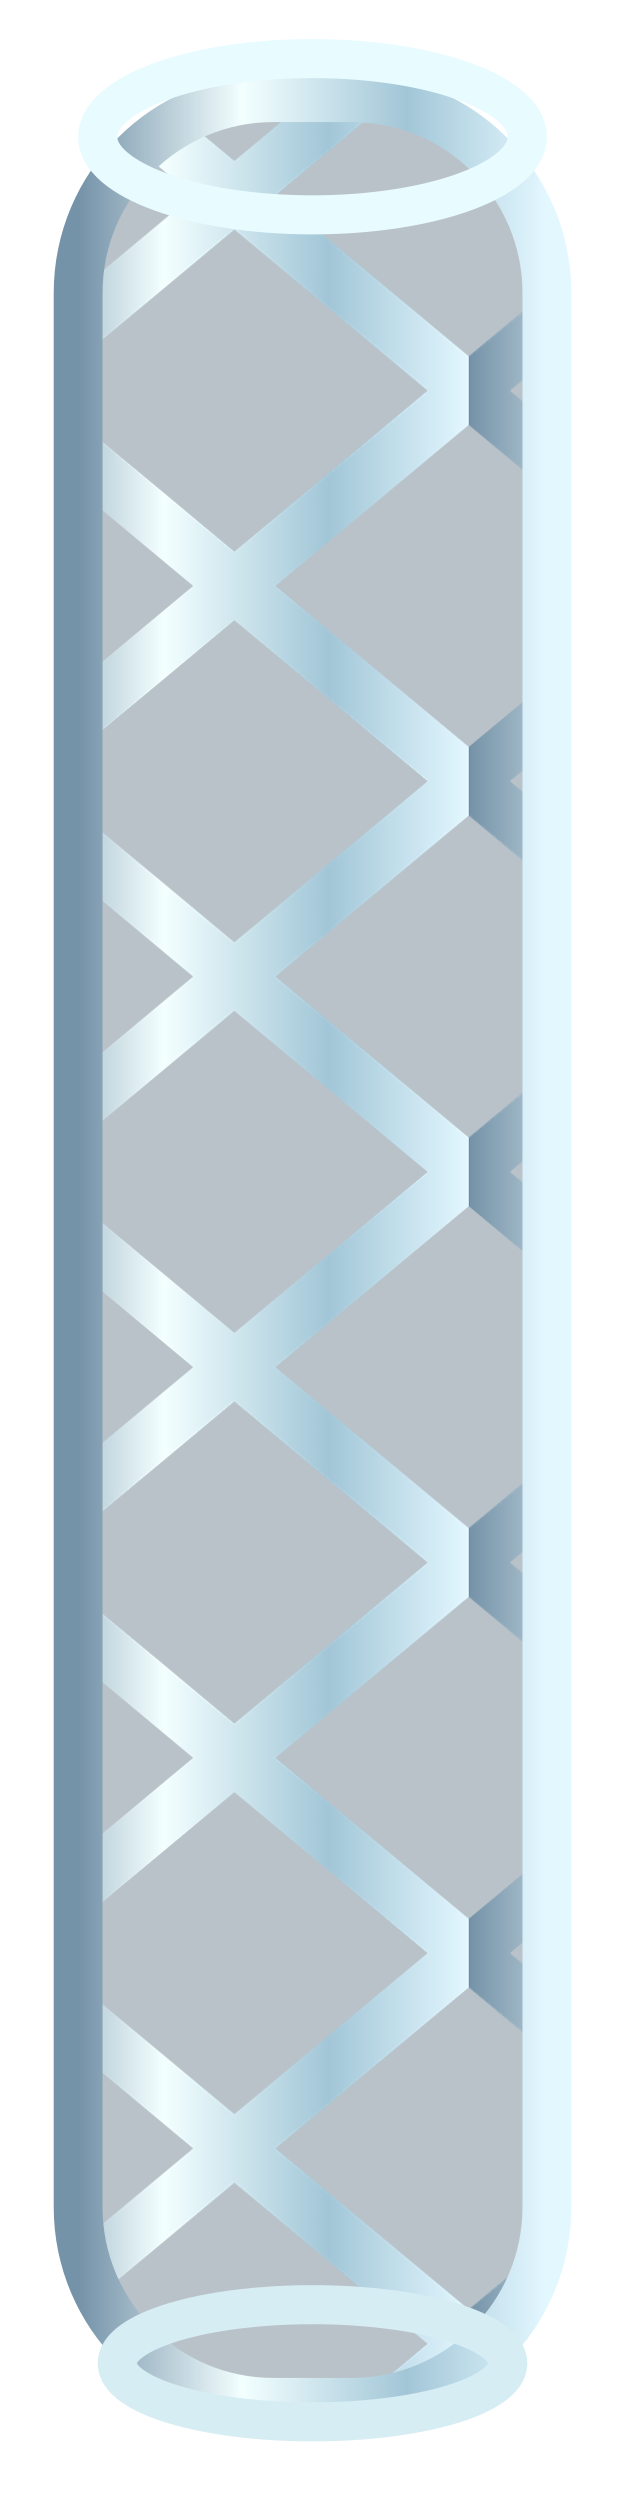
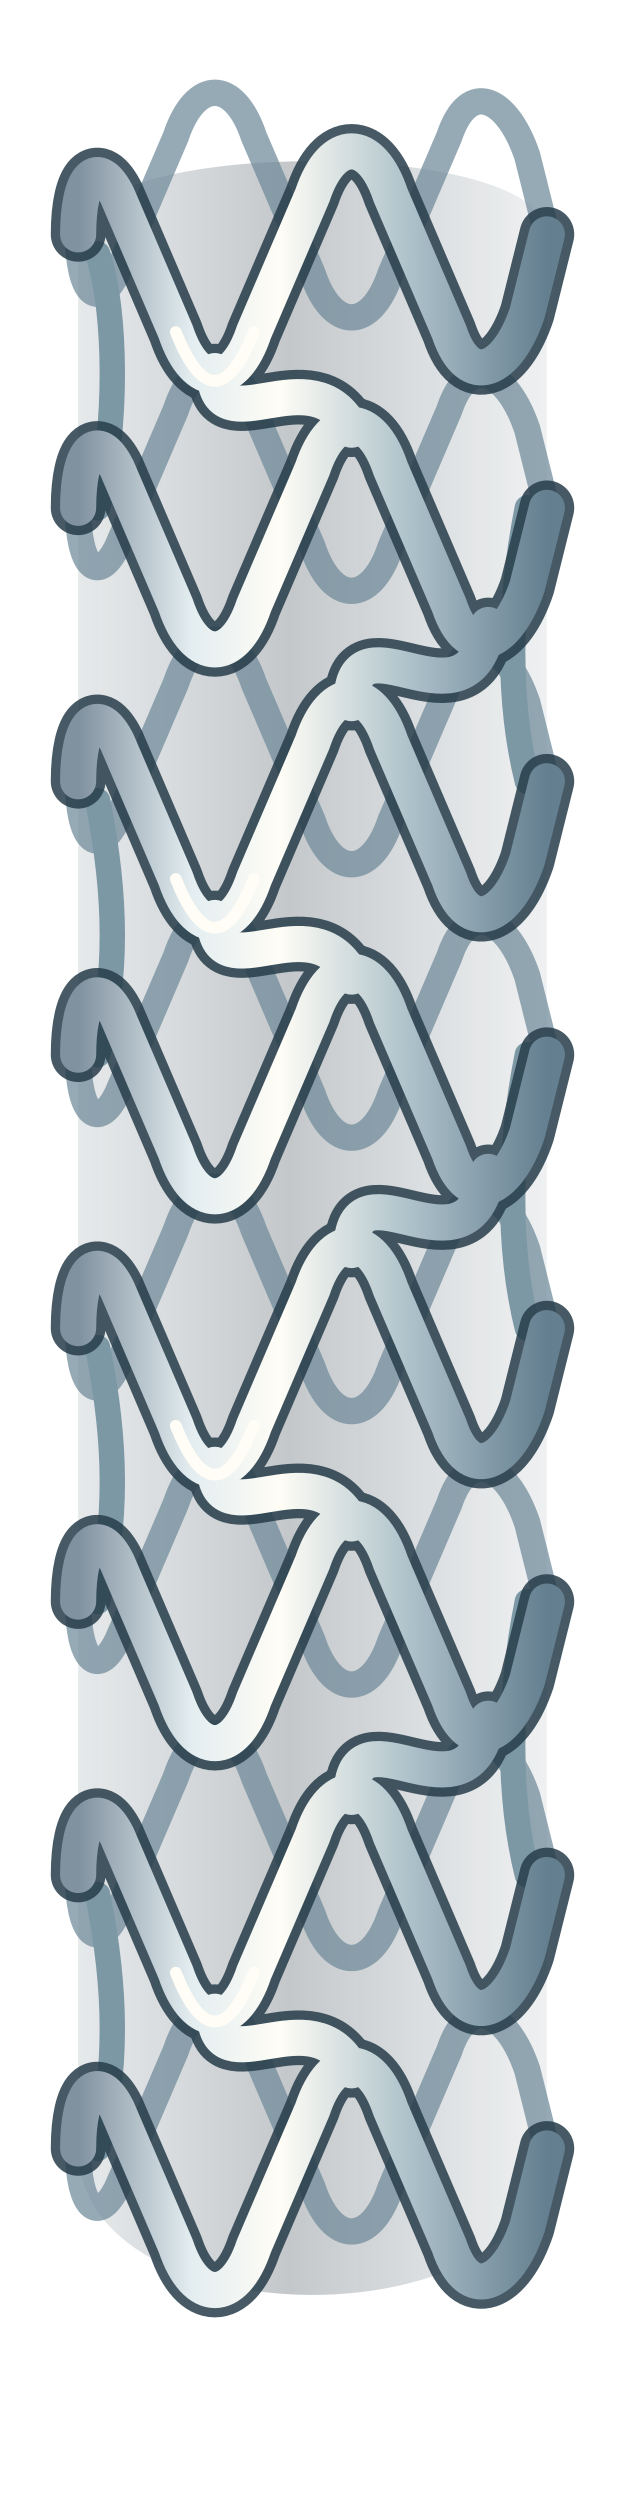
- <svg xmlns="http://www.w3.org/2000/svg" width="32" height="128" viewBox="0 0 32 128" role="img" aria-labelledby="stent-title">
+ <svg xmlns="http://www.w3.org/2000/svg" width="32" height="128" viewBox="0 0 32 128" role="img" aria-labelledby="stent-title stent-desc">
  <defs>
-     <linearGradient id="stent-metal">
-       <stop stop-color="#7492a8" />
-       <stop offset=".35" stop-color="#f3ffff" />
-       <stop offset=".7" stop-color="#a2c6d7" />
-       <stop offset="1" stop-color="#e3f7ff" />
+     <linearGradient id="stent-metal" x1="4" y1="0" x2="28" y2="0" gradientUnits="userSpaceOnUse">
+       <stop stop-color="#80919f" />
+       <stop offset=".24" stop-color="#e3edf0" />
+       <stop offset=".43" stop-color="#fffdf6" />
+       <stop offset=".7" stop-color="#afc3cb" />
+       <stop offset="1" stop-color="#647f90" />
    </linearGradient>
-     <clipPath id="stent-cylinder">
-       <rect x="4" y="5" width="24" height="118" rx="10" />
-     </clipPath>
-     <pattern id="stent-mesh" width="24" height="20" patternUnits="userSpaceOnUse">
-       <path d="m0 0 24 20M0 20 24 0" fill="none" stroke="url(#stent-metal)" stroke-width="2.7" />
-     </pattern>
+     <linearGradient id="stent-depth" x1="4" y1="0" x2="28" y2="0" gradientUnits="userSpaceOnUse">
+       <stop stop-color="#334956" stop-opacity=".12" />
+       <stop offset=".45" stop-color="#1a2935" stop-opacity=".26" />
+       <stop offset="1" stop-color="#334956" stop-opacity=".08" />
+     </linearGradient>
+     <path id="stent-front-crown" d="M4 0C4-3 5-4 6-2L9 5C10 8 12 8 13 5L16-2C17-5 19-5 20-2L23 5C24 8 26 7 27 4L28 0" />
+     <path id="stent-rear-crown" d="M4 0C4 3 5 4 6 2L9-5C10-8 12-8 13-5L16 2C17 5 19 5 20 2L23-5C24-8 26-7 27-4L28 0" />
+     <g id="stent-rear-rings">
+       <use href="#stent-rear-crown" y="12" />
+       <use href="#stent-rear-crown" y="26" />
+       <use href="#stent-rear-crown" y="40" />
+       <use href="#stent-rear-crown" y="54" />
+       <use href="#stent-rear-crown" y="68" />
+       <use href="#stent-rear-crown" y="82" />
+       <use href="#stent-rear-crown" y="96" />
+       <use href="#stent-rear-crown" y="110" />
+     </g>
+     <g id="stent-front-rings">
+       <use href="#stent-front-crown" y="12" />
+       <use href="#stent-front-crown" y="26" />
+       <use href="#stent-front-crown" y="40" />
+       <use href="#stent-front-crown" y="54" />
+       <use href="#stent-front-crown" y="68" />
+       <use href="#stent-front-crown" y="82" />
+       <use href="#stent-front-crown" y="96" />
+       <use href="#stent-front-crown" y="110" />
+     </g>
+     <path id="stent-flexible-links" d="M11 19C11 23 16 18 18 22M25 32C24 38 18 31 18 36M11 47C11 51 16 46 18 50M25 60C24 66 18 59 18 64M11 75C11 79 16 74 18 78M25 88C24 94 18 87 18 92M11 103C11 107 16 102 18 106" />
  </defs>
-   <g id="stent-cylinder-body">
-     <rect x="4" y="5" width="24" height="118" rx="10" fill="#163448" fill-opacity=".3" />
-     <rect x="4" y="5" width="24" height="118" fill="url(#stent-mesh)" clip-path="url(#stent-cylinder)" />
-     <rect x="4" y="5" width="24" height="118" rx="10" fill="none" stroke="url(#stent-metal)" stroke-width="2.5" />
-     <ellipse cx="16" cy="7" rx="11" ry="4" fill="none" stroke="#e8fbff" stroke-width="2" />
-     <ellipse cx="16" cy="121" rx="10" ry="3" fill="none" stroke="#d7edf4" stroke-width="2" />
+   <g id="stent-cylinder-body" fill="none" stroke-linecap="round" stroke-linejoin="round">
+     <path d="M4 12C4 7 28 7 28 12V110C28 120 4 120 4 110Z" fill="url(#stent-depth)" />
+     <use href="#stent-rear-rings" stroke="#6d8999" stroke-width="1.35" opacity=".72" />
+     <path d="M5 13C6 16 6 22 5 26M27 26C26 31 26 36 27 40M5 41C6 46 6 50 5 54M27 54C26 59 26 64 27 68M5 69C6 74 6 78 5 82M27 82C26 87 26 92 27 96M5 97C6 102 6 106 5 110" stroke="#7d98a5" stroke-width="1.3" />
+     <g stroke="#263c49" stroke-width="2.8" opacity=".85">
+       <use href="#stent-front-rings" />
+       <use href="#stent-flexible-links" />
+     </g>
+     <g stroke="url(#stent-metal)" stroke-width="1.85">
+       <use href="#stent-front-rings" />
+       <use href="#stent-flexible-links" />
+     </g>
+     <path d="M9 17Q11 22 13 17M9 45Q11 50 13 45M9 73Q11 78 13 73M9 101Q11 106 13 101" stroke="#fffdf5" stroke-width=".6" />
  </g>
</svg>
